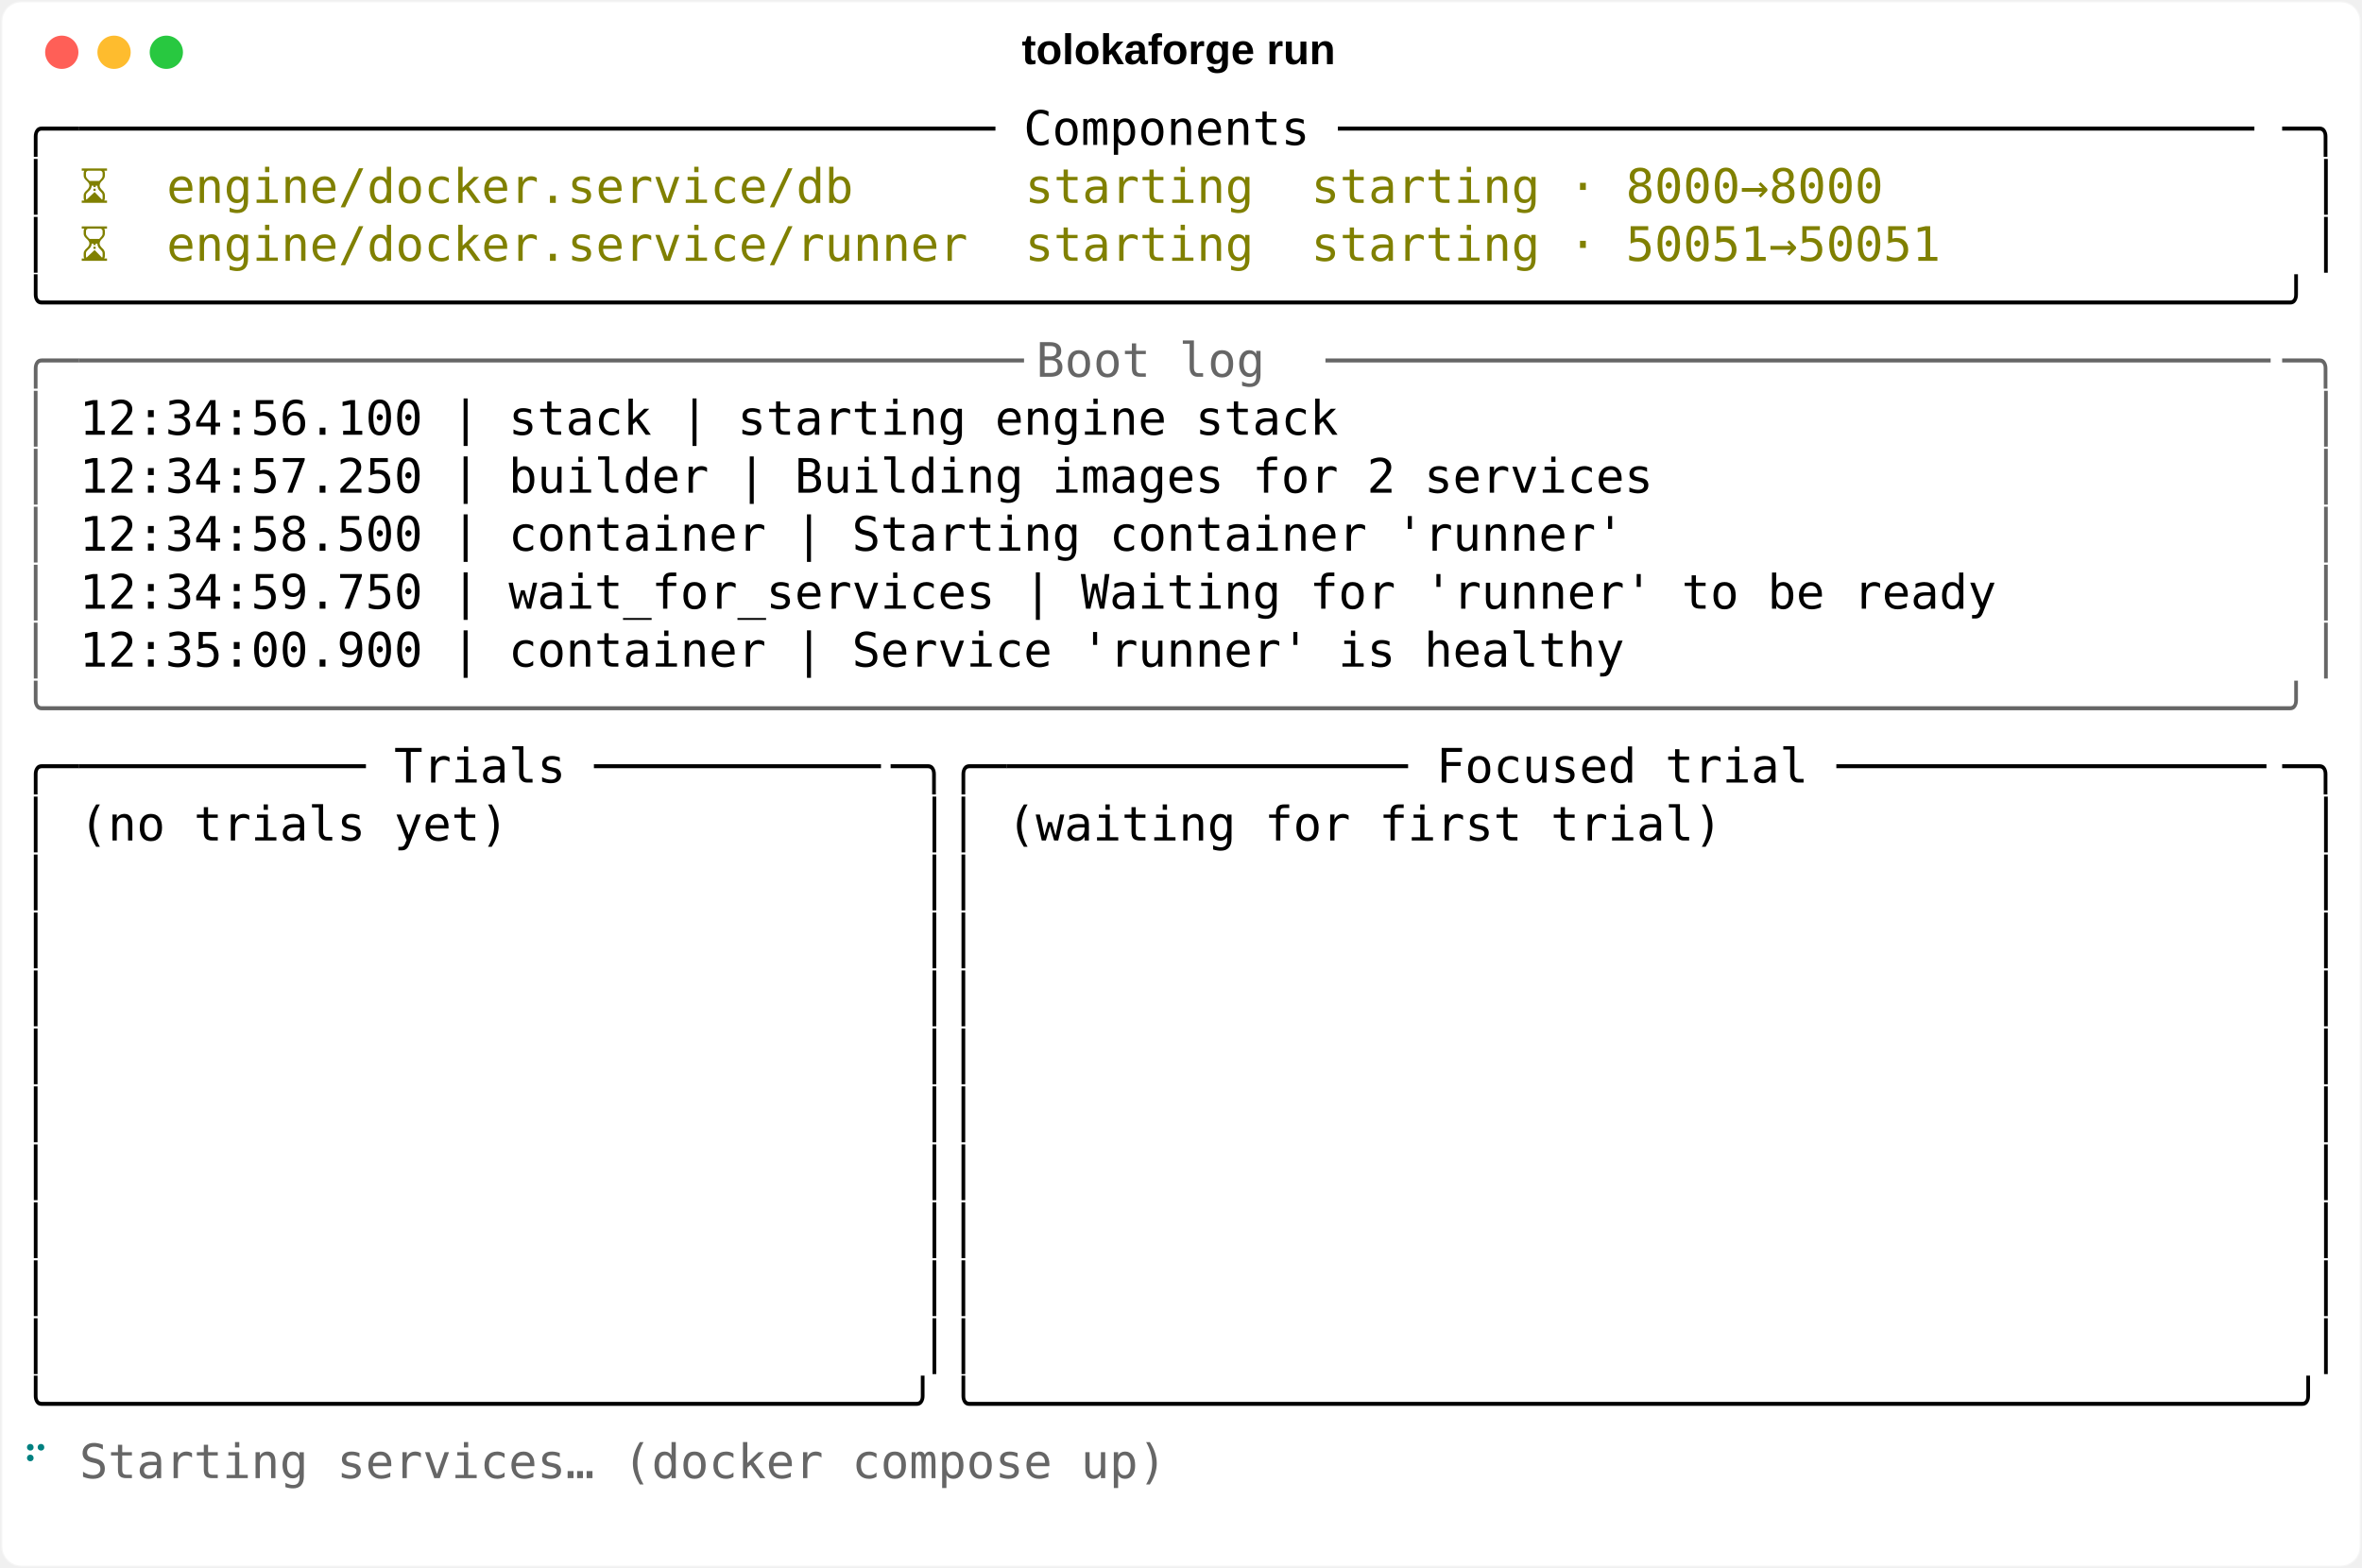
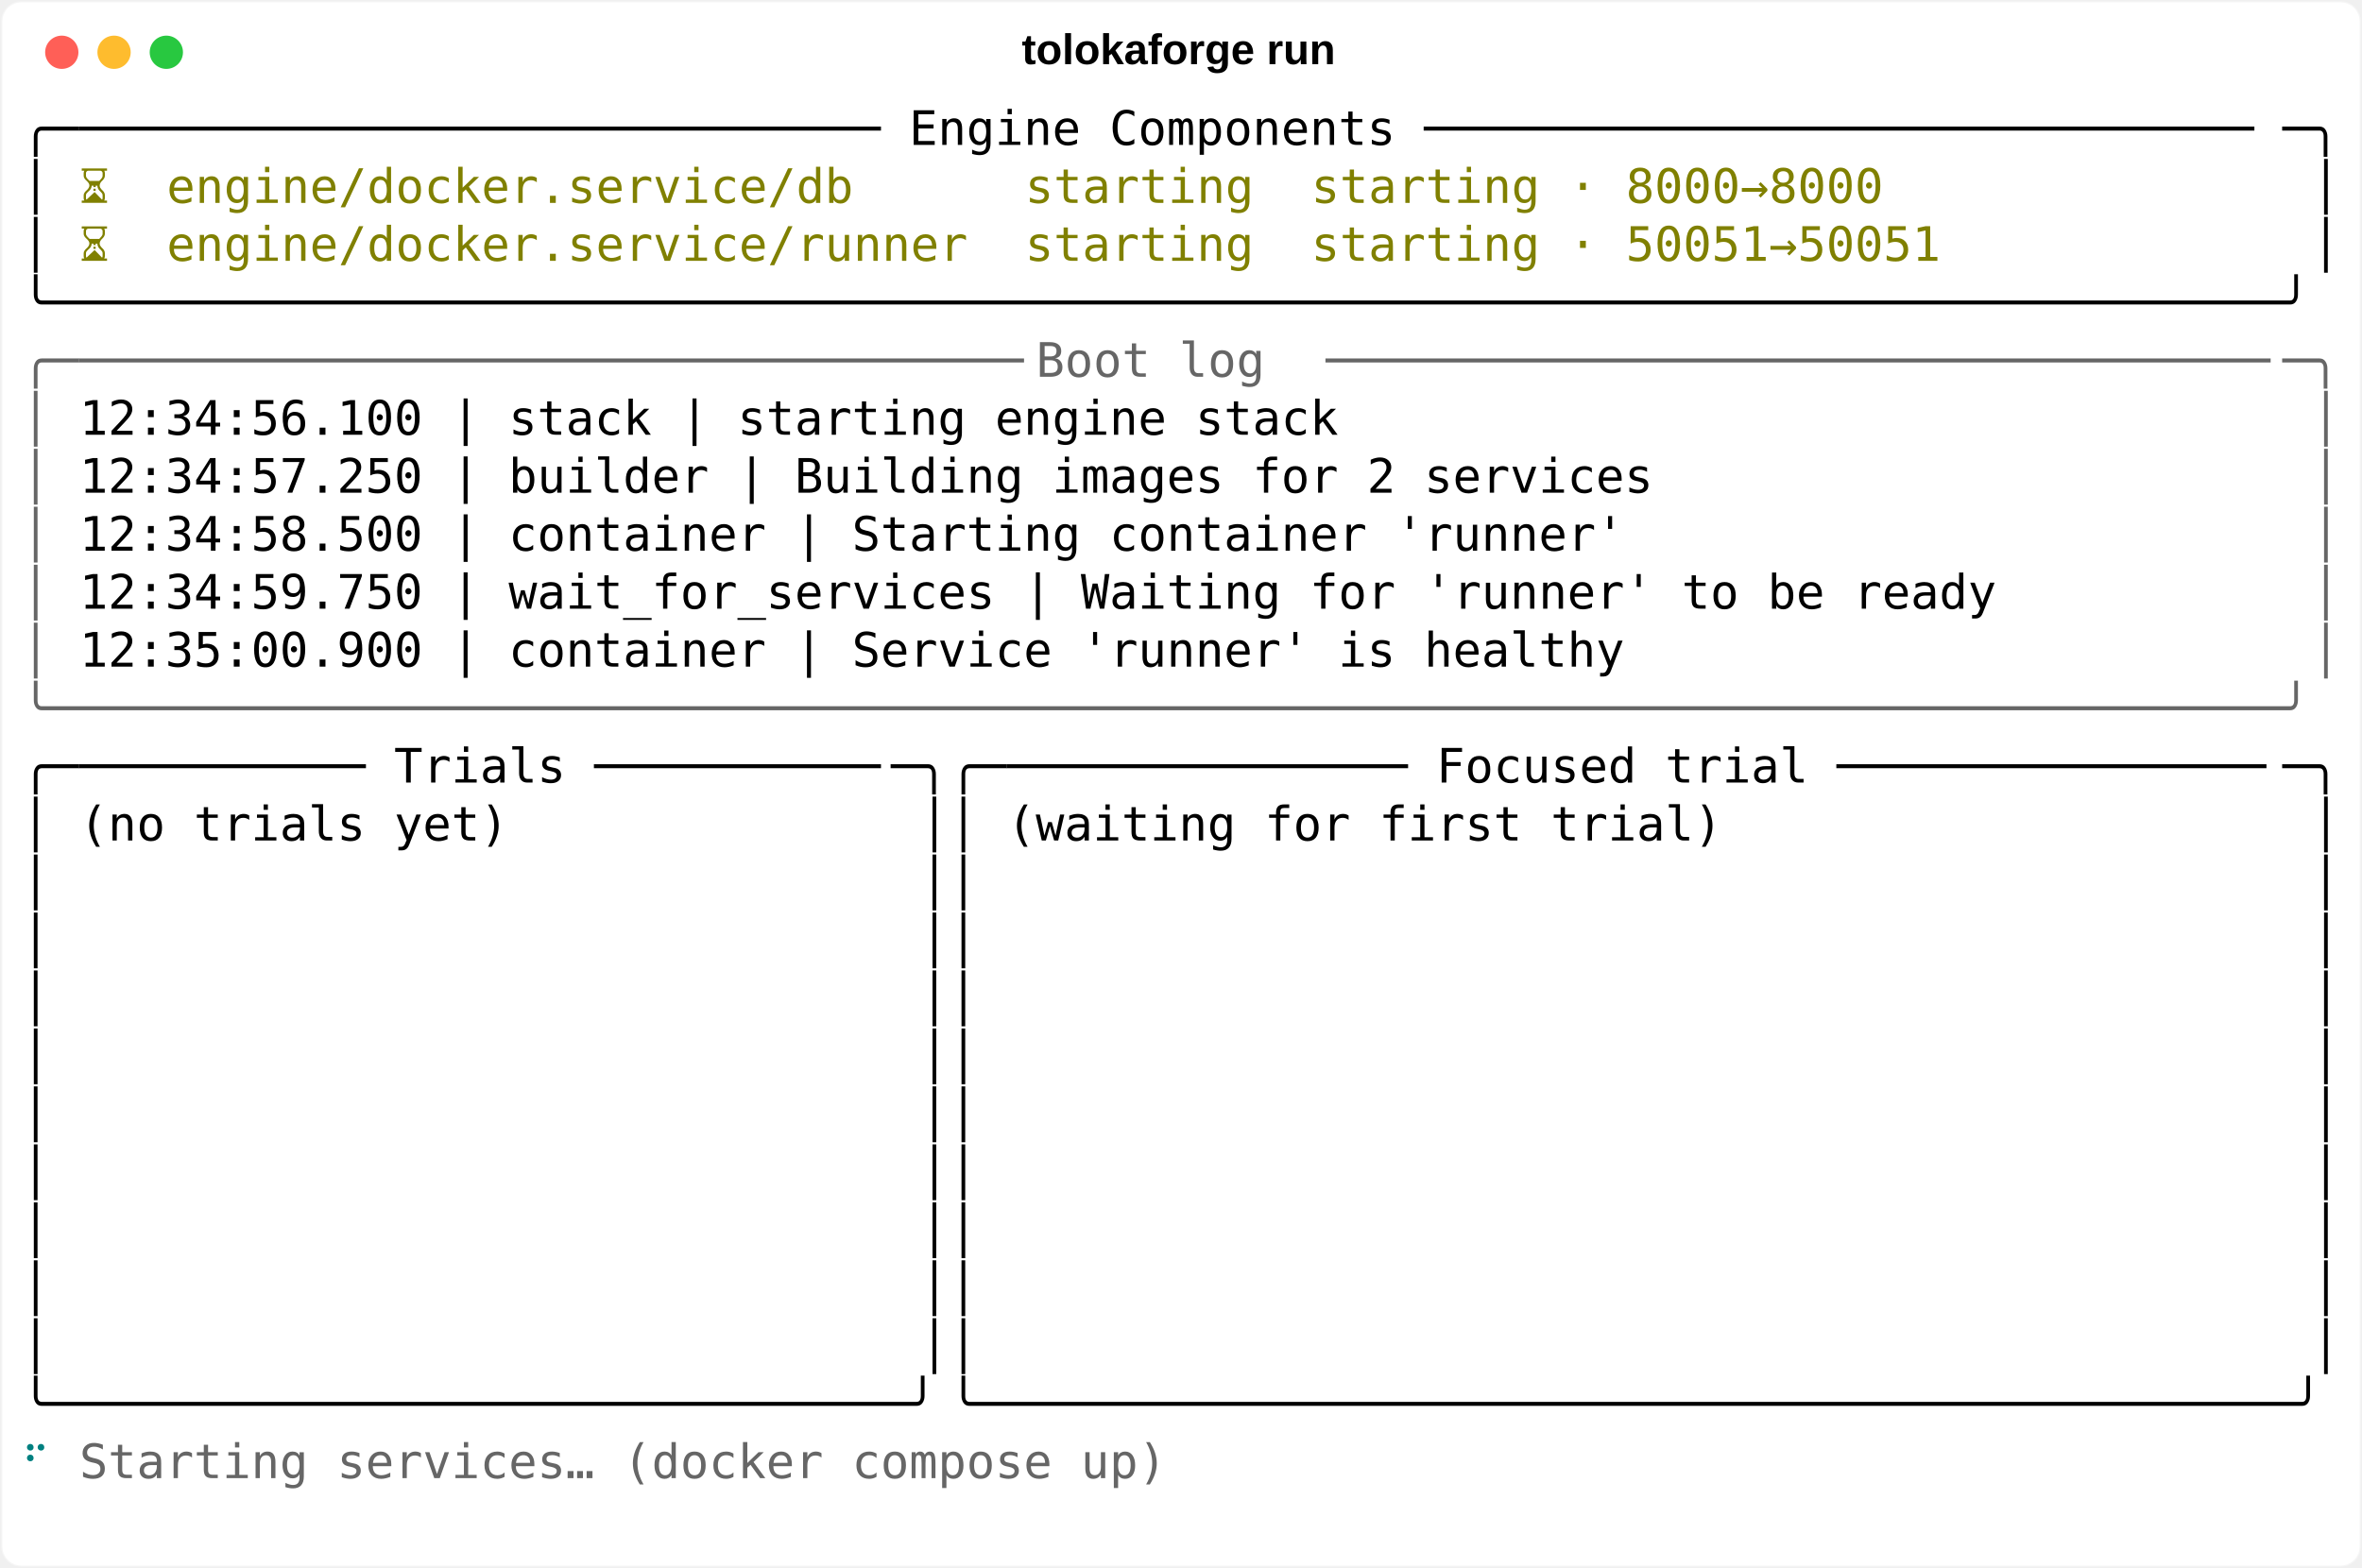
<svg xmlns="http://www.w3.org/2000/svg" class="rich-terminal" viewBox="0 0 994 660.0">
  <style>

    @font-face {
        font-family: "Fira Code";
        src: local("FiraCode-Regular"),
                url("https://cdnjs.cloudflare.com/ajax/libs/firacode/6.2.0/woff2/FiraCode-Regular.woff2") format("woff2"),
                url("https://cdnjs.cloudflare.com/ajax/libs/firacode/6.2.0/woff/FiraCode-Regular.woff") format("woff");
        font-style: normal;
        font-weight: 400;
    }
    @font-face {
        font-family: "Fira Code";
        src: local("FiraCode-Bold"),
                url("https://cdnjs.cloudflare.com/ajax/libs/firacode/6.2.0/woff2/FiraCode-Bold.woff2") format("woff2"),
                url("https://cdnjs.cloudflare.com/ajax/libs/firacode/6.2.0/woff/FiraCode-Bold.woff") format("woff");
        font-style: bold;
        font-weight: 700;
    }

    .tolokaforge-run-display-matrix {
        font-family: Fira Code, monospace;
        font-size: 20px;
        line-height: 24.4px;
        font-variant-east-asian: full-width;
    }

    .tolokaforge-run-display-title {
        font-size: 18px;
        font-weight: bold;
        font-family: arial;
    }

    .tolokaforge-run-display-r1 { fill: #000000 }
.tolokaforge-run-display-r2 { fill: #808000 }
.tolokaforge-run-display-r3 { fill: #666666 }
.tolokaforge-run-display-r4 { fill: #008080 }
    </style>
  <defs>
    <clipPath id="tolokaforge-run-display-clip-terminal">
      <rect x="0" y="0" width="975.0" height="609.0" />
    </clipPath>
    <clipPath id="tolokaforge-run-display-line-0">
      <rect x="0" y="1.5" width="976" height="24.65" />
    </clipPath>
    <clipPath id="tolokaforge-run-display-line-1">
      <rect x="0" y="25.9" width="976" height="24.65" />
    </clipPath>
    <clipPath id="tolokaforge-run-display-line-2">
      <rect x="0" y="50.3" width="976" height="24.65" />
    </clipPath>
    <clipPath id="tolokaforge-run-display-line-3">
      <rect x="0" y="74.7" width="976" height="24.65" />
    </clipPath>
    <clipPath id="tolokaforge-run-display-line-4">
      <rect x="0" y="99.1" width="976" height="24.65" />
    </clipPath>
    <clipPath id="tolokaforge-run-display-line-5">
      <rect x="0" y="123.5" width="976" height="24.65" />
    </clipPath>
    <clipPath id="tolokaforge-run-display-line-6">
      <rect x="0" y="147.9" width="976" height="24.65" />
    </clipPath>
    <clipPath id="tolokaforge-run-display-line-7">
      <rect x="0" y="172.3" width="976" height="24.65" />
    </clipPath>
    <clipPath id="tolokaforge-run-display-line-8">
      <rect x="0" y="196.7" width="976" height="24.65" />
    </clipPath>
    <clipPath id="tolokaforge-run-display-line-9">
      <rect x="0" y="221.1" width="976" height="24.65" />
    </clipPath>
    <clipPath id="tolokaforge-run-display-line-10">
      <rect x="0" y="245.5" width="976" height="24.65" />
    </clipPath>
    <clipPath id="tolokaforge-run-display-line-11">
      <rect x="0" y="269.9" width="976" height="24.65" />
    </clipPath>
    <clipPath id="tolokaforge-run-display-line-12">
      <rect x="0" y="294.3" width="976" height="24.65" />
    </clipPath>
    <clipPath id="tolokaforge-run-display-line-13">
      <rect x="0" y="318.7" width="976" height="24.65" />
    </clipPath>
    <clipPath id="tolokaforge-run-display-line-14">
      <rect x="0" y="343.1" width="976" height="24.65" />
    </clipPath>
    <clipPath id="tolokaforge-run-display-line-15">
      <rect x="0" y="367.5" width="976" height="24.65" />
    </clipPath>
    <clipPath id="tolokaforge-run-display-line-16">
      <rect x="0" y="391.9" width="976" height="24.65" />
    </clipPath>
    <clipPath id="tolokaforge-run-display-line-17">
      <rect x="0" y="416.3" width="976" height="24.65" />
    </clipPath>
    <clipPath id="tolokaforge-run-display-line-18">
      <rect x="0" y="440.7" width="976" height="24.65" />
    </clipPath>
    <clipPath id="tolokaforge-run-display-line-19">
      <rect x="0" y="465.1" width="976" height="24.65" />
    </clipPath>
    <clipPath id="tolokaforge-run-display-line-20">
      <rect x="0" y="489.5" width="976" height="24.65" />
    </clipPath>
    <clipPath id="tolokaforge-run-display-line-21">
      <rect x="0" y="513.9" width="976" height="24.65" />
    </clipPath>
    <clipPath id="tolokaforge-run-display-line-22">
      <rect x="0" y="538.3" width="976" height="24.65" />
    </clipPath>
    <clipPath id="tolokaforge-run-display-line-23">
      <rect x="0" y="562.7" width="976" height="24.65" />
    </clipPath>
  </defs>
  <rect fill="#ffffff" stroke="rgba(255,255,255,0.35)" stroke-width="1" x="1" y="1" width="992" height="658" rx="8" />
  <text class="tolokaforge-run-display-title" fill="#000000" text-anchor="middle" x="496" y="27">tolokaforge run</text>
  <g transform="translate(26,22)">
    <circle cx="0" cy="0" r="7" fill="#ff5f57" />
    <circle cx="22" cy="0" r="7" fill="#febc2e" />
    <circle cx="44" cy="0" r="7" fill="#28c840" />
  </g>
  <g transform="translate(9, 41)" clip-path="url(#tolokaforge-run-display-clip-terminal)">
    <g class="tolokaforge-run-display-matrix">
      <text class="tolokaforge-run-display-r1" x="0" y="20" textLength="24.4" clip-path="url(#tolokaforge-run-display-line-0)">╭─</text>
-       <text class="tolokaforge-run-display-r1" x="24.4" y="20" textLength="927.2" clip-path="url(#tolokaforge-run-display-line-0)">──────────────────────────────── Components ────────────────────────────────</text>
+       <text class="tolokaforge-run-display-r1" x="24.4" y="20" textLength="927.2" clip-path="url(#tolokaforge-run-display-line-0)">──────────────────────────── Engine Components ─────────────────────────────</text>
      <text class="tolokaforge-run-display-r1" x="951.6" y="20" textLength="24.4" clip-path="url(#tolokaforge-run-display-line-0)">─╮</text>
      <text class="tolokaforge-run-display-r1" x="976" y="20" textLength="12.2" clip-path="url(#tolokaforge-run-display-line-0)">
</text>
      <text class="tolokaforge-run-display-r1" x="0" y="44.4" textLength="12.2" clip-path="url(#tolokaforge-run-display-line-1)">│</text>
      <text class="tolokaforge-run-display-r2" x="24.4" y="44.4" textLength="793" clip-path="url(#tolokaforge-run-display-line-1)">  ⏳  engine/docker.service/db      starting  starting · 8000→8000</text>
      <text class="tolokaforge-run-display-r1" x="963.8" y="44.4" textLength="12.2" clip-path="url(#tolokaforge-run-display-line-1)">│</text>
      <text class="tolokaforge-run-display-r1" x="976" y="44.4" textLength="12.2" clip-path="url(#tolokaforge-run-display-line-1)">
</text>
      <text class="tolokaforge-run-display-r1" x="0" y="68.8" textLength="12.2" clip-path="url(#tolokaforge-run-display-line-2)">│</text>
      <text class="tolokaforge-run-display-r2" x="24.4" y="68.8" textLength="817.4" clip-path="url(#tolokaforge-run-display-line-2)">  ⏳  engine/docker.service/runner  starting  starting · 50051→50051</text>
      <text class="tolokaforge-run-display-r1" x="963.8" y="68.8" textLength="12.2" clip-path="url(#tolokaforge-run-display-line-2)">│</text>
      <text class="tolokaforge-run-display-r1" x="976" y="68.8" textLength="12.2" clip-path="url(#tolokaforge-run-display-line-2)">
</text>
      <text class="tolokaforge-run-display-r1" x="0" y="93.2" textLength="976" clip-path="url(#tolokaforge-run-display-line-3)">╰──────────────────────────────────────────────────────────────────────────────╯</text>
      <text class="tolokaforge-run-display-r1" x="976" y="93.2" textLength="12.2" clip-path="url(#tolokaforge-run-display-line-3)">
</text>
      <text class="tolokaforge-run-display-r3" x="0" y="117.6" textLength="24.4" clip-path="url(#tolokaforge-run-display-line-4)">╭─</text>
      <text class="tolokaforge-run-display-r3" x="24.4" y="117.6" textLength="402.6" clip-path="url(#tolokaforge-run-display-line-4)">─────────────────────────────────</text>
      <text class="tolokaforge-run-display-r3" x="427" y="117.6" textLength="122" clip-path="url(#tolokaforge-run-display-line-4)"> Boot log </text>
      <text class="tolokaforge-run-display-r3" x="549" y="117.6" textLength="402.6" clip-path="url(#tolokaforge-run-display-line-4)">─────────────────────────────────</text>
      <text class="tolokaforge-run-display-r3" x="951.6" y="117.6" textLength="24.4" clip-path="url(#tolokaforge-run-display-line-4)">─╮</text>
      <text class="tolokaforge-run-display-r1" x="976" y="117.6" textLength="12.2" clip-path="url(#tolokaforge-run-display-line-4)">
</text>
      <text class="tolokaforge-run-display-r3" x="0" y="142" textLength="12.2" clip-path="url(#tolokaforge-run-display-line-5)">│</text>
      <text class="tolokaforge-run-display-r1" x="24.4" y="142" textLength="536.8" clip-path="url(#tolokaforge-run-display-line-5)">12:34:56.100 | stack | starting engine stack</text>
      <text class="tolokaforge-run-display-r3" x="963.8" y="142" textLength="12.2" clip-path="url(#tolokaforge-run-display-line-5)">│</text>
      <text class="tolokaforge-run-display-r1" x="976" y="142" textLength="12.2" clip-path="url(#tolokaforge-run-display-line-5)">
</text>
      <text class="tolokaforge-run-display-r3" x="0" y="166.4" textLength="12.2" clip-path="url(#tolokaforge-run-display-line-6)">│</text>
      <text class="tolokaforge-run-display-r1" x="24.4" y="166.4" textLength="671" clip-path="url(#tolokaforge-run-display-line-6)">12:34:57.250 | builder | Building images for 2 services</text>
      <text class="tolokaforge-run-display-r3" x="963.8" y="166.4" textLength="12.2" clip-path="url(#tolokaforge-run-display-line-6)">│</text>
      <text class="tolokaforge-run-display-r1" x="976" y="166.4" textLength="12.2" clip-path="url(#tolokaforge-run-display-line-6)">
</text>
      <text class="tolokaforge-run-display-r3" x="0" y="190.8" textLength="12.2" clip-path="url(#tolokaforge-run-display-line-7)">│</text>
      <text class="tolokaforge-run-display-r1" x="24.4" y="190.8" textLength="658.8" clip-path="url(#tolokaforge-run-display-line-7)">12:34:58.500 | container | Starting container 'runner'</text>
      <text class="tolokaforge-run-display-r3" x="963.8" y="190.8" textLength="12.2" clip-path="url(#tolokaforge-run-display-line-7)">│</text>
      <text class="tolokaforge-run-display-r1" x="976" y="190.8" textLength="12.2" clip-path="url(#tolokaforge-run-display-line-7)">
</text>
      <text class="tolokaforge-run-display-r3" x="0" y="215.2" textLength="12.2" clip-path="url(#tolokaforge-run-display-line-8)">│</text>
      <text class="tolokaforge-run-display-r1" x="24.4" y="215.2" textLength="817.4" clip-path="url(#tolokaforge-run-display-line-8)">12:34:59.750 | wait_for_services | Waiting for 'runner' to be ready</text>
      <text class="tolokaforge-run-display-r3" x="963.8" y="215.2" textLength="12.2" clip-path="url(#tolokaforge-run-display-line-8)">│</text>
      <text class="tolokaforge-run-display-r1" x="976" y="215.2" textLength="12.2" clip-path="url(#tolokaforge-run-display-line-8)">
</text>
      <text class="tolokaforge-run-display-r3" x="0" y="239.6" textLength="12.2" clip-path="url(#tolokaforge-run-display-line-9)">│</text>
      <text class="tolokaforge-run-display-r1" x="24.4" y="239.6" textLength="658.8" clip-path="url(#tolokaforge-run-display-line-9)">12:35:00.900 | container | Service 'runner' is healthy</text>
      <text class="tolokaforge-run-display-r3" x="963.8" y="239.6" textLength="12.2" clip-path="url(#tolokaforge-run-display-line-9)">│</text>
      <text class="tolokaforge-run-display-r1" x="976" y="239.6" textLength="12.2" clip-path="url(#tolokaforge-run-display-line-9)">
</text>
      <text class="tolokaforge-run-display-r3" x="0" y="264" textLength="976" clip-path="url(#tolokaforge-run-display-line-10)">╰──────────────────────────────────────────────────────────────────────────────╯</text>
      <text class="tolokaforge-run-display-r1" x="976" y="264" textLength="12.2" clip-path="url(#tolokaforge-run-display-line-10)">
</text>
      <text class="tolokaforge-run-display-r1" x="0" y="288.4" textLength="24.4" clip-path="url(#tolokaforge-run-display-line-11)">╭─</text>
      <text class="tolokaforge-run-display-r1" x="24.4" y="288.4" textLength="341.6" clip-path="url(#tolokaforge-run-display-line-11)">────────── Trials ──────────</text>
      <text class="tolokaforge-run-display-r1" x="366" y="288.4" textLength="24.4" clip-path="url(#tolokaforge-run-display-line-11)">─╮</text>
      <text class="tolokaforge-run-display-r1" x="390.4" y="288.4" textLength="24.4" clip-path="url(#tolokaforge-run-display-line-11)">╭─</text>
      <text class="tolokaforge-run-display-r1" x="414.8" y="288.4" textLength="536.8" clip-path="url(#tolokaforge-run-display-line-11)">────────────── Focused trial ───────────────</text>
      <text class="tolokaforge-run-display-r1" x="951.6" y="288.4" textLength="24.4" clip-path="url(#tolokaforge-run-display-line-11)">─╮</text>
      <text class="tolokaforge-run-display-r1" x="976" y="288.4" textLength="12.2" clip-path="url(#tolokaforge-run-display-line-11)">
</text>
      <text class="tolokaforge-run-display-r1" x="0" y="312.8" textLength="12.2" clip-path="url(#tolokaforge-run-display-line-12)">│</text>
      <text class="tolokaforge-run-display-r1" x="24.4" y="312.8" textLength="183" clip-path="url(#tolokaforge-run-display-line-12)">(no trials yet)</text>
      <text class="tolokaforge-run-display-r1" x="378.2" y="312.8" textLength="12.2" clip-path="url(#tolokaforge-run-display-line-12)">│</text>
      <text class="tolokaforge-run-display-r1" x="390.4" y="312.8" textLength="12.2" clip-path="url(#tolokaforge-run-display-line-12)">│</text>
      <text class="tolokaforge-run-display-r1" x="414.8" y="312.8" textLength="305" clip-path="url(#tolokaforge-run-display-line-12)">(waiting for first trial)</text>
      <text class="tolokaforge-run-display-r1" x="963.8" y="312.8" textLength="12.2" clip-path="url(#tolokaforge-run-display-line-12)">│</text>
      <text class="tolokaforge-run-display-r1" x="976" y="312.8" textLength="12.2" clip-path="url(#tolokaforge-run-display-line-12)">
</text>
      <text class="tolokaforge-run-display-r1" x="0" y="337.2" textLength="12.2" clip-path="url(#tolokaforge-run-display-line-13)">│</text>
      <text class="tolokaforge-run-display-r1" x="378.2" y="337.2" textLength="12.2" clip-path="url(#tolokaforge-run-display-line-13)">│</text>
      <text class="tolokaforge-run-display-r1" x="390.4" y="337.2" textLength="12.2" clip-path="url(#tolokaforge-run-display-line-13)">│</text>
      <text class="tolokaforge-run-display-r1" x="963.8" y="337.2" textLength="12.2" clip-path="url(#tolokaforge-run-display-line-13)">│</text>
      <text class="tolokaforge-run-display-r1" x="976" y="337.2" textLength="12.2" clip-path="url(#tolokaforge-run-display-line-13)">
</text>
      <text class="tolokaforge-run-display-r1" x="0" y="361.6" textLength="12.2" clip-path="url(#tolokaforge-run-display-line-14)">│</text>
      <text class="tolokaforge-run-display-r1" x="378.2" y="361.6" textLength="12.2" clip-path="url(#tolokaforge-run-display-line-14)">│</text>
      <text class="tolokaforge-run-display-r1" x="390.4" y="361.6" textLength="12.2" clip-path="url(#tolokaforge-run-display-line-14)">│</text>
      <text class="tolokaforge-run-display-r1" x="963.8" y="361.6" textLength="12.2" clip-path="url(#tolokaforge-run-display-line-14)">│</text>
      <text class="tolokaforge-run-display-r1" x="976" y="361.6" textLength="12.2" clip-path="url(#tolokaforge-run-display-line-14)">
</text>
      <text class="tolokaforge-run-display-r1" x="0" y="386" textLength="12.2" clip-path="url(#tolokaforge-run-display-line-15)">│</text>
      <text class="tolokaforge-run-display-r1" x="378.2" y="386" textLength="12.2" clip-path="url(#tolokaforge-run-display-line-15)">│</text>
      <text class="tolokaforge-run-display-r1" x="390.4" y="386" textLength="12.2" clip-path="url(#tolokaforge-run-display-line-15)">│</text>
      <text class="tolokaforge-run-display-r1" x="963.8" y="386" textLength="12.2" clip-path="url(#tolokaforge-run-display-line-15)">│</text>
      <text class="tolokaforge-run-display-r1" x="976" y="386" textLength="12.2" clip-path="url(#tolokaforge-run-display-line-15)">
</text>
      <text class="tolokaforge-run-display-r1" x="0" y="410.4" textLength="12.2" clip-path="url(#tolokaforge-run-display-line-16)">│</text>
      <text class="tolokaforge-run-display-r1" x="378.2" y="410.4" textLength="12.2" clip-path="url(#tolokaforge-run-display-line-16)">│</text>
      <text class="tolokaforge-run-display-r1" x="390.4" y="410.4" textLength="12.2" clip-path="url(#tolokaforge-run-display-line-16)">│</text>
      <text class="tolokaforge-run-display-r1" x="963.8" y="410.4" textLength="12.2" clip-path="url(#tolokaforge-run-display-line-16)">│</text>
      <text class="tolokaforge-run-display-r1" x="976" y="410.4" textLength="12.2" clip-path="url(#tolokaforge-run-display-line-16)">
</text>
      <text class="tolokaforge-run-display-r1" x="0" y="434.8" textLength="12.2" clip-path="url(#tolokaforge-run-display-line-17)">│</text>
      <text class="tolokaforge-run-display-r1" x="378.2" y="434.8" textLength="12.2" clip-path="url(#tolokaforge-run-display-line-17)">│</text>
      <text class="tolokaforge-run-display-r1" x="390.4" y="434.8" textLength="12.2" clip-path="url(#tolokaforge-run-display-line-17)">│</text>
      <text class="tolokaforge-run-display-r1" x="963.8" y="434.8" textLength="12.2" clip-path="url(#tolokaforge-run-display-line-17)">│</text>
      <text class="tolokaforge-run-display-r1" x="976" y="434.8" textLength="12.2" clip-path="url(#tolokaforge-run-display-line-17)">
</text>
      <text class="tolokaforge-run-display-r1" x="0" y="459.2" textLength="12.2" clip-path="url(#tolokaforge-run-display-line-18)">│</text>
      <text class="tolokaforge-run-display-r1" x="378.2" y="459.2" textLength="12.2" clip-path="url(#tolokaforge-run-display-line-18)">│</text>
      <text class="tolokaforge-run-display-r1" x="390.4" y="459.2" textLength="12.2" clip-path="url(#tolokaforge-run-display-line-18)">│</text>
      <text class="tolokaforge-run-display-r1" x="963.8" y="459.2" textLength="12.2" clip-path="url(#tolokaforge-run-display-line-18)">│</text>
      <text class="tolokaforge-run-display-r1" x="976" y="459.2" textLength="12.2" clip-path="url(#tolokaforge-run-display-line-18)">
</text>
      <text class="tolokaforge-run-display-r1" x="0" y="483.6" textLength="12.2" clip-path="url(#tolokaforge-run-display-line-19)">│</text>
      <text class="tolokaforge-run-display-r1" x="378.2" y="483.6" textLength="12.2" clip-path="url(#tolokaforge-run-display-line-19)">│</text>
      <text class="tolokaforge-run-display-r1" x="390.4" y="483.6" textLength="12.2" clip-path="url(#tolokaforge-run-display-line-19)">│</text>
      <text class="tolokaforge-run-display-r1" x="963.8" y="483.6" textLength="12.2" clip-path="url(#tolokaforge-run-display-line-19)">│</text>
      <text class="tolokaforge-run-display-r1" x="976" y="483.6" textLength="12.2" clip-path="url(#tolokaforge-run-display-line-19)">
</text>
      <text class="tolokaforge-run-display-r1" x="0" y="508" textLength="12.2" clip-path="url(#tolokaforge-run-display-line-20)">│</text>
      <text class="tolokaforge-run-display-r1" x="378.2" y="508" textLength="12.2" clip-path="url(#tolokaforge-run-display-line-20)">│</text>
      <text class="tolokaforge-run-display-r1" x="390.4" y="508" textLength="12.2" clip-path="url(#tolokaforge-run-display-line-20)">│</text>
      <text class="tolokaforge-run-display-r1" x="963.8" y="508" textLength="12.2" clip-path="url(#tolokaforge-run-display-line-20)">│</text>
      <text class="tolokaforge-run-display-r1" x="976" y="508" textLength="12.2" clip-path="url(#tolokaforge-run-display-line-20)">
</text>
      <text class="tolokaforge-run-display-r1" x="0" y="532.4" textLength="12.2" clip-path="url(#tolokaforge-run-display-line-21)">│</text>
      <text class="tolokaforge-run-display-r1" x="378.2" y="532.4" textLength="12.2" clip-path="url(#tolokaforge-run-display-line-21)">│</text>
      <text class="tolokaforge-run-display-r1" x="390.4" y="532.4" textLength="12.2" clip-path="url(#tolokaforge-run-display-line-21)">│</text>
      <text class="tolokaforge-run-display-r1" x="963.8" y="532.4" textLength="12.2" clip-path="url(#tolokaforge-run-display-line-21)">│</text>
      <text class="tolokaforge-run-display-r1" x="976" y="532.4" textLength="12.2" clip-path="url(#tolokaforge-run-display-line-21)">
</text>
      <text class="tolokaforge-run-display-r1" x="0" y="556.8" textLength="390.4" clip-path="url(#tolokaforge-run-display-line-22)">╰──────────────────────────────╯</text>
      <text class="tolokaforge-run-display-r1" x="390.4" y="556.8" textLength="585.6" clip-path="url(#tolokaforge-run-display-line-22)">╰──────────────────────────────────────────────╯</text>
      <text class="tolokaforge-run-display-r1" x="976" y="556.8" textLength="12.2" clip-path="url(#tolokaforge-run-display-line-22)">
</text>
      <text class="tolokaforge-run-display-r4" x="0" y="581.2" textLength="12.2" clip-path="url(#tolokaforge-run-display-line-23)">⠋</text>
      <text class="tolokaforge-run-display-r3" x="24.4" y="581.2" textLength="463.6" clip-path="url(#tolokaforge-run-display-line-23)">Starting services… (docker compose up)</text>
      <text class="tolokaforge-run-display-r1" x="976" y="581.2" textLength="12.2" clip-path="url(#tolokaforge-run-display-line-23)">
</text>
      <text class="tolokaforge-run-display-r1" x="976" y="605.6" textLength="12.2" clip-path="url(#tolokaforge-run-display-line-24)">
</text>
    </g>
  </g>
</svg>
